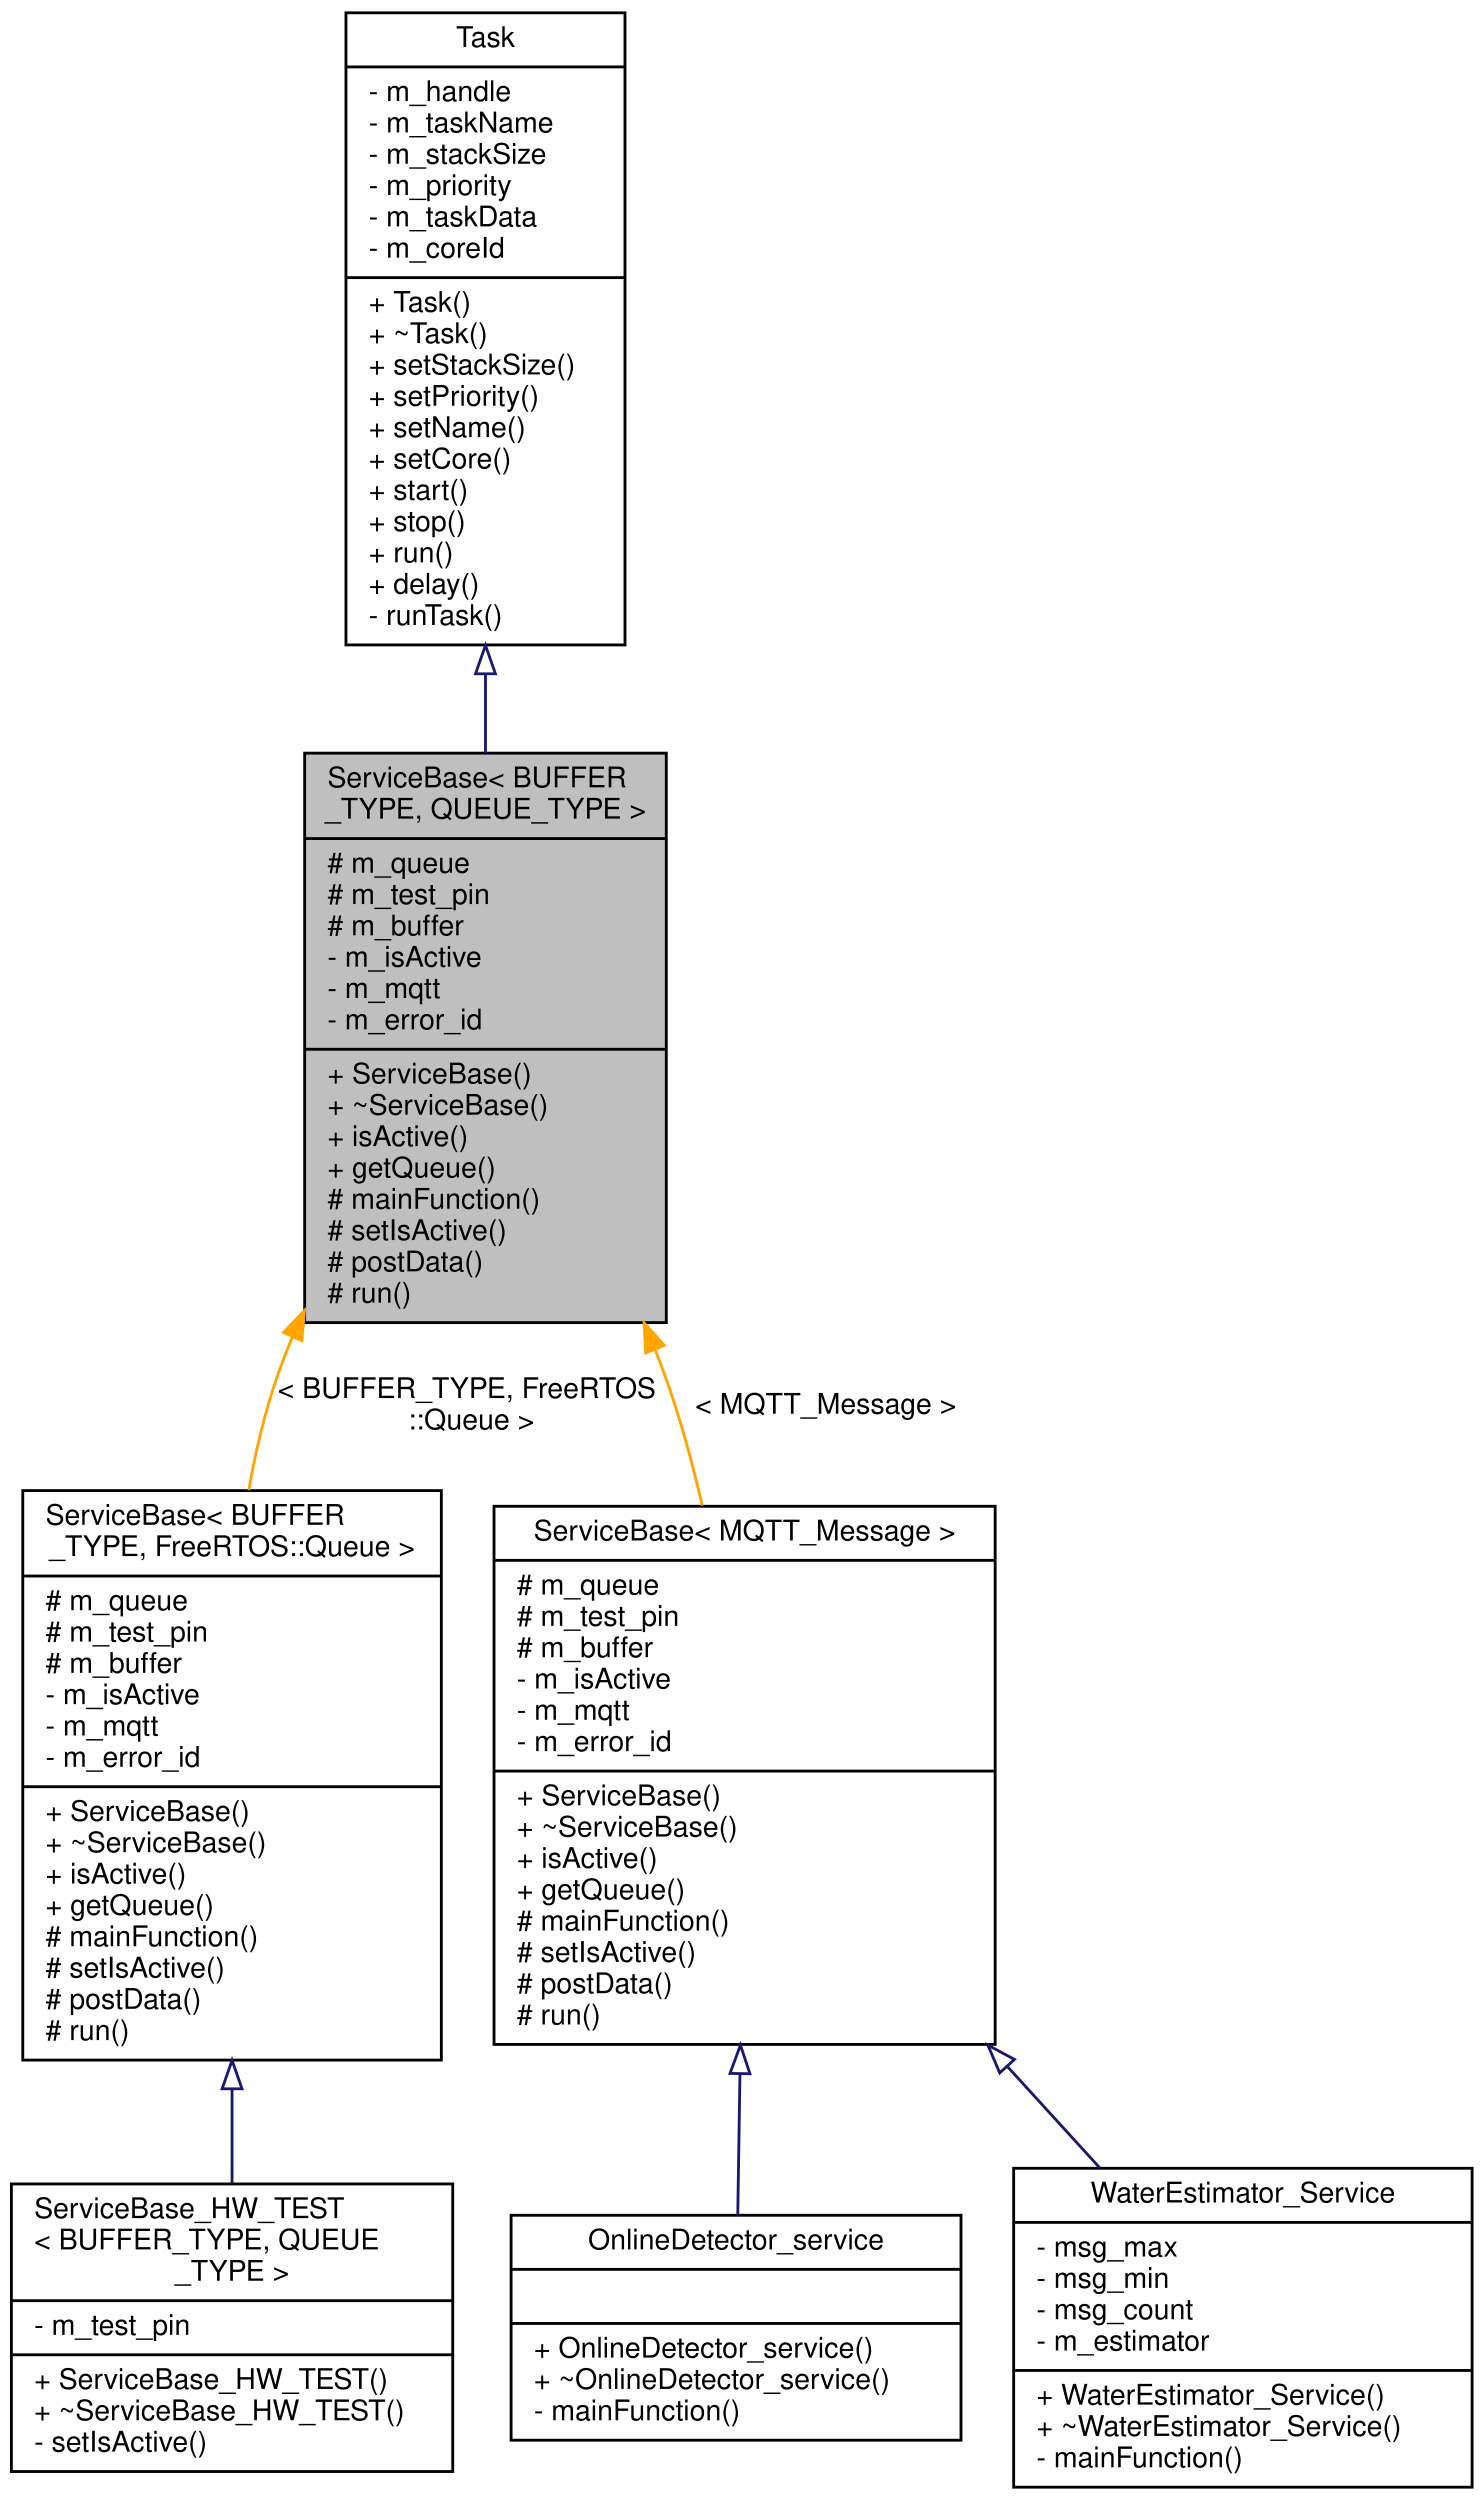
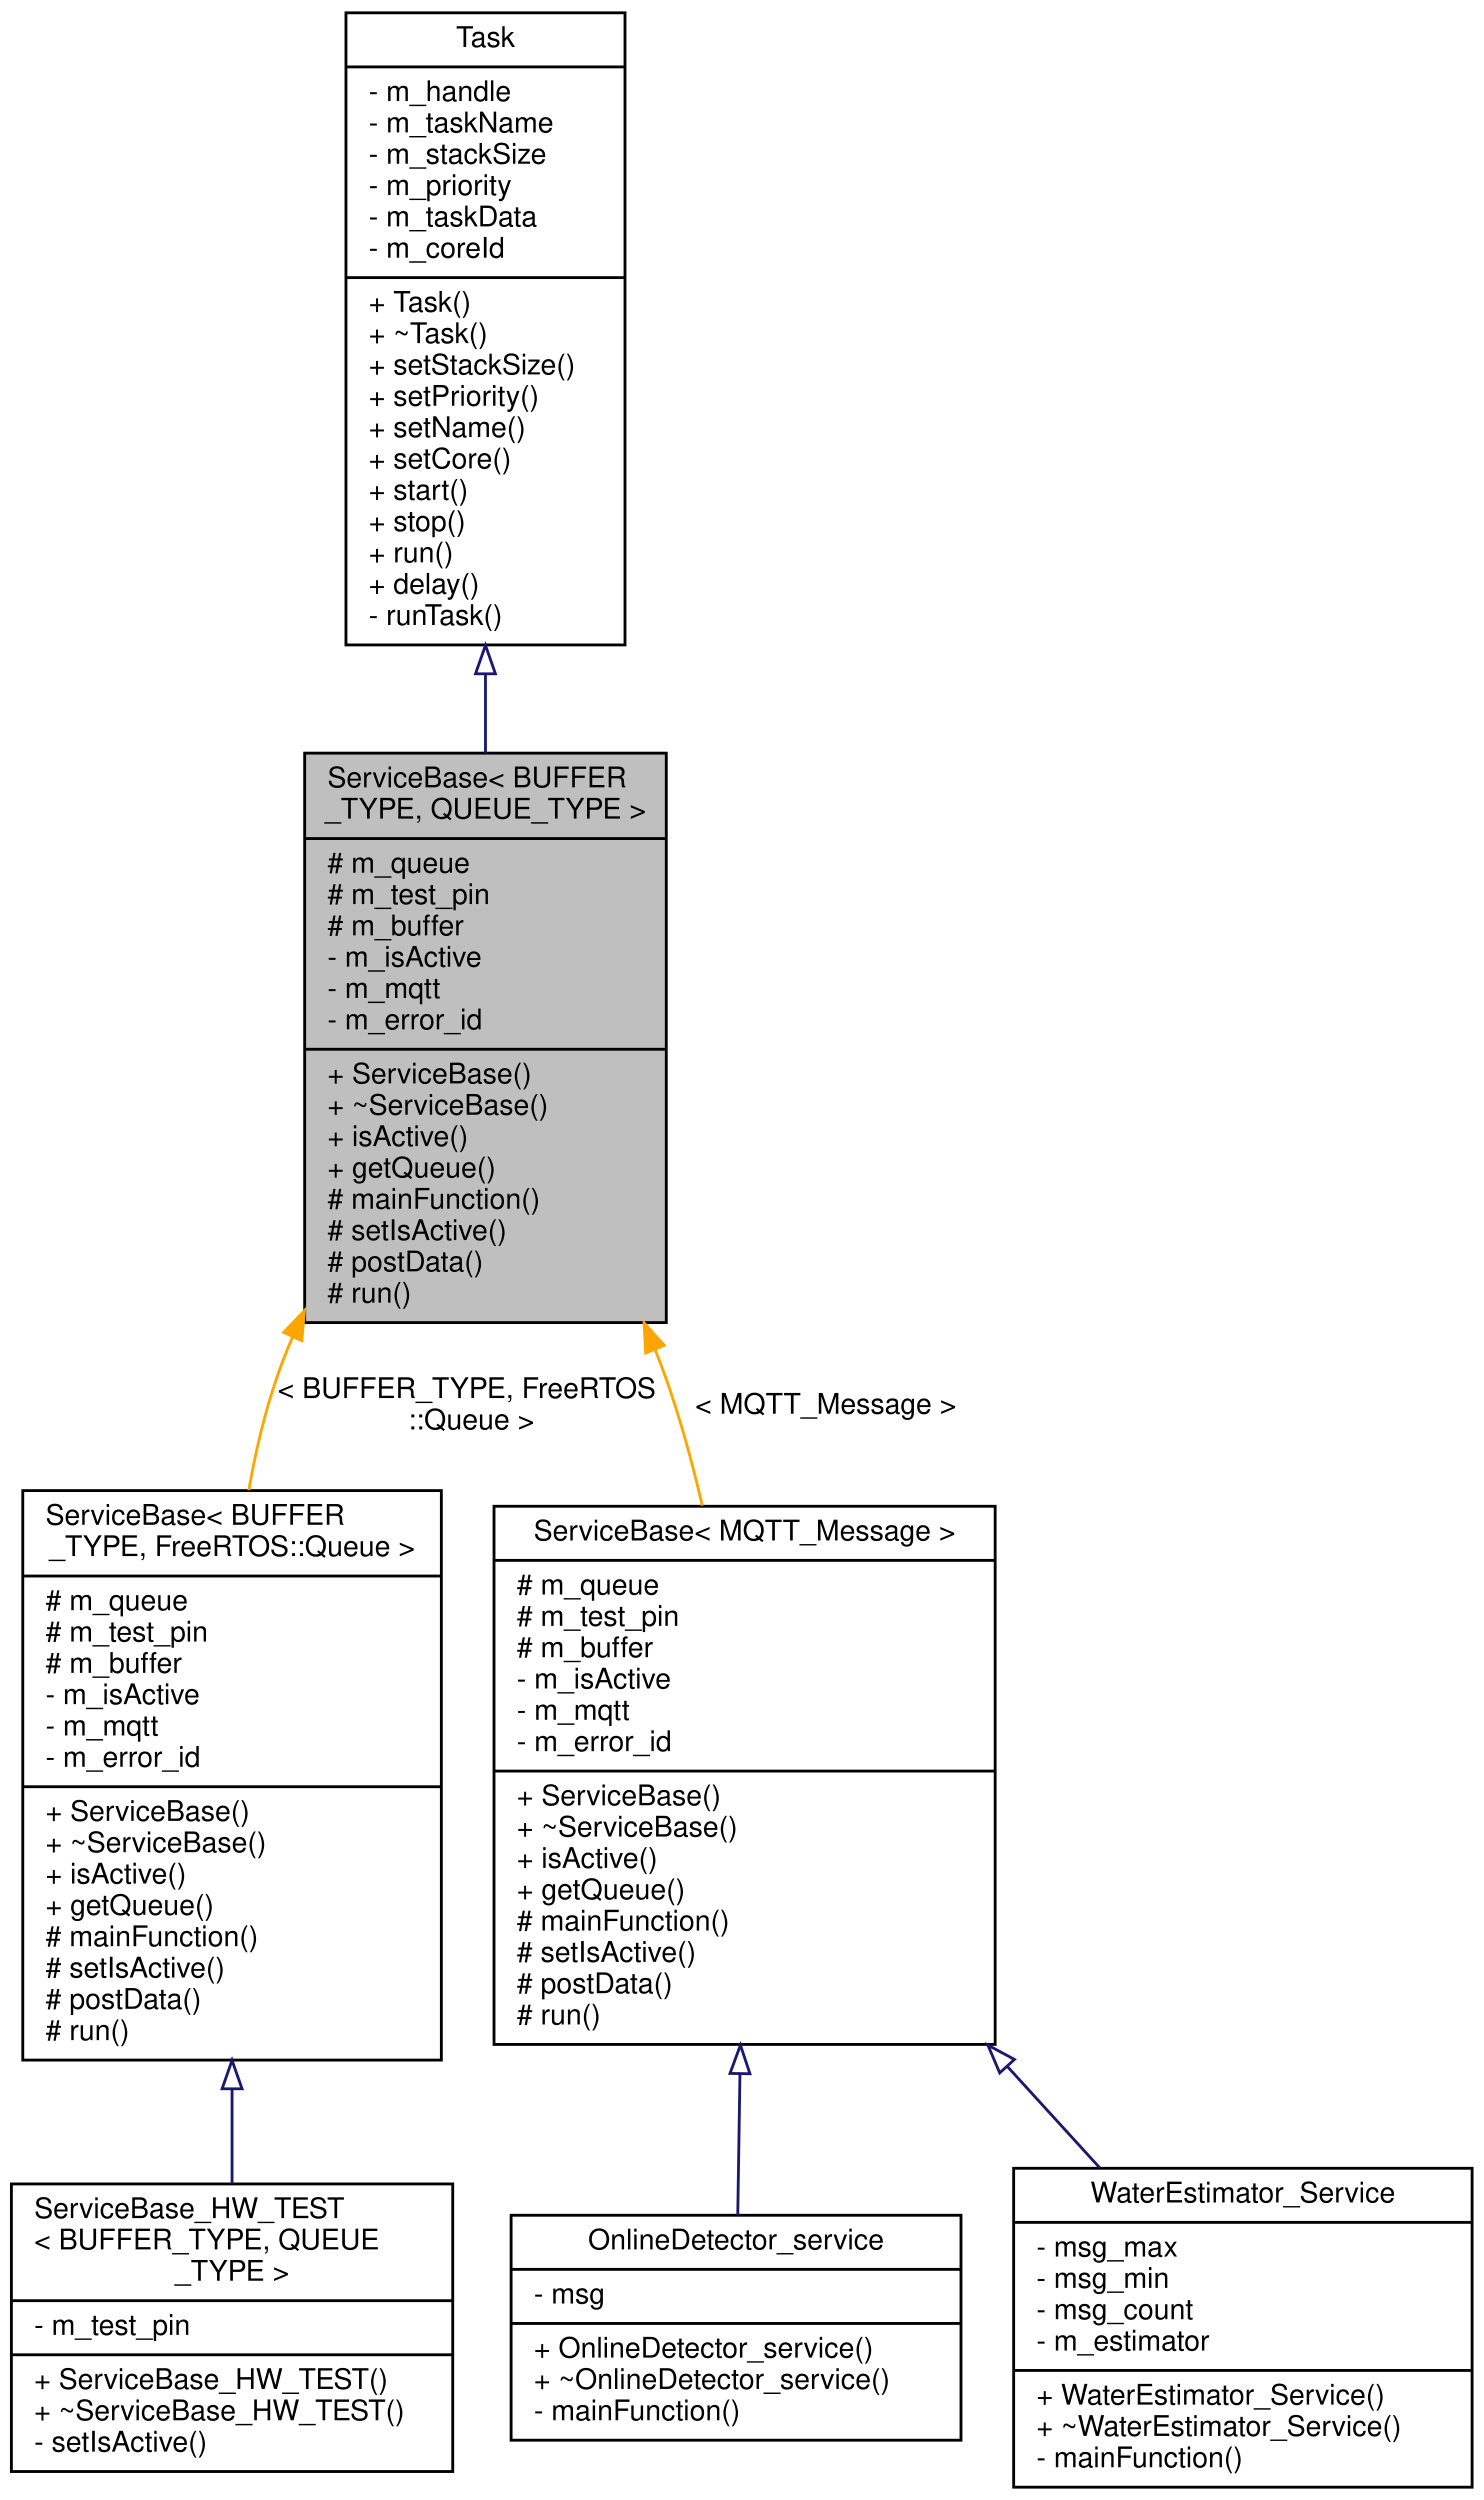
<svg xmlns="http://www.w3.org/2000/svg" xmlns:xlink="http://www.w3.org/1999/xlink" width="521pt" height="878pt" viewBox="0.00 0.00 521.00 878.00">
  <g id="graph0" class="graph" transform="scale(1 1) rotate(0) translate(4 874)">
    <g id="node1" class="node">
      <g id="a_node1">
        <a xlink:title=" ">
          <polygon fill="#bfbfbf" stroke="black" points="103,-409.5 103,-609.5 230,-609.5 230,-409.5 103,-409.5" />
          <text text-anchor="start" x="111" y="-597.5" font-family="Helvetica,sans-Serif" font-size="10.00">ServiceBase&lt; BUFFER</text>
          <text text-anchor="middle" x="166.5" y="-586.5" font-family="Helvetica,sans-Serif" font-size="10.00">_TYPE, QUEUE_TYPE &gt;</text>
          <polyline fill="none" stroke="black" points="103,-579.5 230,-579.5 " />
          <text text-anchor="start" x="111" y="-567.5" font-family="Helvetica,sans-Serif" font-size="10.00"># m_queue</text>
          <text text-anchor="start" x="111" y="-556.5" font-family="Helvetica,sans-Serif" font-size="10.00"># m_test_pin</text>
          <text text-anchor="start" x="111" y="-545.5" font-family="Helvetica,sans-Serif" font-size="10.00"># m_buffer</text>
          <text text-anchor="start" x="111" y="-534.5" font-family="Helvetica,sans-Serif" font-size="10.00">- m_isActive</text>
          <text text-anchor="start" x="111" y="-523.5" font-family="Helvetica,sans-Serif" font-size="10.00">- m_mqtt</text>
          <text text-anchor="start" x="111" y="-512.5" font-family="Helvetica,sans-Serif" font-size="10.00">- m_error_id</text>
          <polyline fill="none" stroke="black" points="103,-505.5 230,-505.5 " />
          <text text-anchor="start" x="111" y="-493.5" font-family="Helvetica,sans-Serif" font-size="10.00">+ ServiceBase()</text>
          <text text-anchor="start" x="111" y="-482.5" font-family="Helvetica,sans-Serif" font-size="10.00">+ ~ServiceBase()</text>
          <text text-anchor="start" x="111" y="-471.5" font-family="Helvetica,sans-Serif" font-size="10.00">+ isActive()</text>
          <text text-anchor="start" x="111" y="-460.5" font-family="Helvetica,sans-Serif" font-size="10.00">+ getQueue()</text>
          <text text-anchor="start" x="111" y="-449.5" font-family="Helvetica,sans-Serif" font-size="10.00"># mainFunction()</text>
          <text text-anchor="start" x="111" y="-438.5" font-family="Helvetica,sans-Serif" font-size="10.00"># setIsActive()</text>
          <text text-anchor="start" x="111" y="-427.5" font-family="Helvetica,sans-Serif" font-size="10.00"># postData()</text>
          <text text-anchor="start" x="111" y="-416.5" font-family="Helvetica,sans-Serif" font-size="10.00"># run()</text>
        </a>
      </g>
    </g>
    <g id="node3" class="node">
      <g id="a_node3">
        <a xlink:href="../../d4/d82/class_service_base.html" target="_top" xlink:title=" ">
          <polygon fill="none" stroke="black" points="4,-150.5 4,-350.5 151,-350.5 151,-150.5 4,-150.5" />
          <text text-anchor="start" x="12" y="-338.5" font-family="Helvetica,sans-Serif" font-size="10.00">ServiceBase&lt; BUFFER</text>
          <text text-anchor="middle" x="77.5" y="-327.5" font-family="Helvetica,sans-Serif" font-size="10.00">_TYPE, FreeRTOS::Queue &gt;</text>
          <polyline fill="none" stroke="black" points="4,-320.5 151,-320.5 " />
          <text text-anchor="start" x="12" y="-308.5" font-family="Helvetica,sans-Serif" font-size="10.00"># m_queue</text>
          <text text-anchor="start" x="12" y="-297.5" font-family="Helvetica,sans-Serif" font-size="10.00"># m_test_pin</text>
          <text text-anchor="start" x="12" y="-286.5" font-family="Helvetica,sans-Serif" font-size="10.00"># m_buffer</text>
          <text text-anchor="start" x="12" y="-275.5" font-family="Helvetica,sans-Serif" font-size="10.00">- m_isActive</text>
          <text text-anchor="start" x="12" y="-264.5" font-family="Helvetica,sans-Serif" font-size="10.00">- m_mqtt</text>
          <text text-anchor="start" x="12" y="-253.5" font-family="Helvetica,sans-Serif" font-size="10.00">- m_error_id</text>
          <polyline fill="none" stroke="black" points="4,-246.5 151,-246.5 " />
          <text text-anchor="start" x="12" y="-234.5" font-family="Helvetica,sans-Serif" font-size="10.00">+ ServiceBase()</text>
          <text text-anchor="start" x="12" y="-223.5" font-family="Helvetica,sans-Serif" font-size="10.00">+ ~ServiceBase()</text>
          <text text-anchor="start" x="12" y="-212.5" font-family="Helvetica,sans-Serif" font-size="10.00">+ isActive()</text>
          <text text-anchor="start" x="12" y="-201.5" font-family="Helvetica,sans-Serif" font-size="10.00">+ getQueue()</text>
          <text text-anchor="start" x="12" y="-190.5" font-family="Helvetica,sans-Serif" font-size="10.00"># mainFunction()</text>
          <text text-anchor="start" x="12" y="-179.5" font-family="Helvetica,sans-Serif" font-size="10.00"># setIsActive()</text>
          <text text-anchor="start" x="12" y="-168.5" font-family="Helvetica,sans-Serif" font-size="10.00"># postData()</text>
          <text text-anchor="start" x="12" y="-157.5" font-family="Helvetica,sans-Serif" font-size="10.00"># run()</text>
        </a>
      </g>
    </g>
    <g id="edge2" class="edge">
      <path fill="none" stroke="orange" d="M98.76,-404.53C96.84,-400.03 95.07,-395.51 93.5,-391 89.05,-378.22 85.78,-364.43 83.38,-350.66" />
      <polygon fill="orange" stroke="orange" points="95.61,-406.06 102.92,-413.73 101.99,-403.17 95.61,-406.06" />
      <text text-anchor="start" x="93.5" y="-383" font-family="Helvetica,sans-Serif" font-size="10.00"> &lt; BUFFER_TYPE, FreeRTOS</text>
      <text text-anchor="middle" x="161.5" y="-372" font-family="Helvetica,sans-Serif" font-size="10.00">::Queue &gt;</text>
    </g>
    <g id="node5" class="node">
      <g id="a_node5">
        <a xlink:href="../../d4/d82/class_service_base.html" target="_top" xlink:title=" ">
          <polygon fill="none" stroke="black" points="169.5,-156 169.5,-345 345.5,-345 345.5,-156 169.5,-156" />
          <text text-anchor="middle" x="257.5" y="-333" font-family="Helvetica,sans-Serif" font-size="10.00">ServiceBase&lt; MQTT_Message &gt;</text>
          <polyline fill="none" stroke="black" points="169.5,-326 345.5,-326 " />
          <text text-anchor="start" x="177.5" y="-314" font-family="Helvetica,sans-Serif" font-size="10.00"># m_queue</text>
          <text text-anchor="start" x="177.5" y="-303" font-family="Helvetica,sans-Serif" font-size="10.00"># m_test_pin</text>
          <text text-anchor="start" x="177.5" y="-292" font-family="Helvetica,sans-Serif" font-size="10.00"># m_buffer</text>
          <text text-anchor="start" x="177.5" y="-281" font-family="Helvetica,sans-Serif" font-size="10.00">- m_isActive</text>
          <text text-anchor="start" x="177.5" y="-270" font-family="Helvetica,sans-Serif" font-size="10.00">- m_mqtt</text>
          <text text-anchor="start" x="177.5" y="-259" font-family="Helvetica,sans-Serif" font-size="10.00">- m_error_id</text>
          <polyline fill="none" stroke="black" points="169.5,-252 345.5,-252 " />
          <text text-anchor="start" x="177.5" y="-240" font-family="Helvetica,sans-Serif" font-size="10.00">+ ServiceBase()</text>
          <text text-anchor="start" x="177.5" y="-229" font-family="Helvetica,sans-Serif" font-size="10.00">+ ~ServiceBase()</text>
          <text text-anchor="start" x="177.5" y="-218" font-family="Helvetica,sans-Serif" font-size="10.00">+ isActive()</text>
          <text text-anchor="start" x="177.5" y="-207" font-family="Helvetica,sans-Serif" font-size="10.00">+ getQueue()</text>
          <text text-anchor="start" x="177.5" y="-196" font-family="Helvetica,sans-Serif" font-size="10.00"># mainFunction()</text>
          <text text-anchor="start" x="177.5" y="-185" font-family="Helvetica,sans-Serif" font-size="10.00"># setIsActive()</text>
          <text text-anchor="start" x="177.5" y="-174" font-family="Helvetica,sans-Serif" font-size="10.00"># postData()</text>
          <text text-anchor="start" x="177.5" y="-163" font-family="Helvetica,sans-Serif" font-size="10.00"># run()</text>
        </a>
      </g>
    </g>
    <g id="edge4" class="edge">
      <path fill="none" stroke="orange" d="M226.13,-399.9C227.31,-396.93 228.44,-393.95 229.5,-391 234.72,-376.47 239.06,-360.72 242.64,-345.21" />
      <polygon fill="orange" stroke="orange" points="222.78,-398.84 222.19,-409.42 229.25,-401.52 222.78,-398.84" />
      <text text-anchor="middle" x="286" y="-377.5" font-family="Helvetica,sans-Serif" font-size="10.00"> &lt; MQTT_Message &gt;</text>
    </g>
    <g id="node2" class="node">
      <g id="a_node2">
        <a xlink:href="../../d7/d6d/class_task.html" target="_top" xlink:title="Encapsulate a runnable task.">
          <polygon fill="none" stroke="black" points="117.5,-647.5 117.5,-869.5 215.5,-869.5 215.5,-647.5 117.5,-647.5" />
          <text text-anchor="middle" x="166.5" y="-857.5" font-family="Helvetica,sans-Serif" font-size="10.00">Task</text>
          <polyline fill="none" stroke="black" points="117.5,-850.5 215.5,-850.5 " />
          <text text-anchor="start" x="125.5" y="-838.5" font-family="Helvetica,sans-Serif" font-size="10.00">- m_handle</text>
          <text text-anchor="start" x="125.5" y="-827.5" font-family="Helvetica,sans-Serif" font-size="10.00">- m_taskName</text>
          <text text-anchor="start" x="125.5" y="-816.5" font-family="Helvetica,sans-Serif" font-size="10.00">- m_stackSize</text>
          <text text-anchor="start" x="125.5" y="-805.5" font-family="Helvetica,sans-Serif" font-size="10.00">- m_priority</text>
          <text text-anchor="start" x="125.5" y="-794.5" font-family="Helvetica,sans-Serif" font-size="10.00">- m_taskData</text>
          <text text-anchor="start" x="125.5" y="-783.5" font-family="Helvetica,sans-Serif" font-size="10.00">- m_coreId</text>
          <polyline fill="none" stroke="black" points="117.5,-776.5 215.5,-776.5 " />
          <text text-anchor="start" x="125.5" y="-764.5" font-family="Helvetica,sans-Serif" font-size="10.00">+ Task()</text>
          <text text-anchor="start" x="125.5" y="-753.5" font-family="Helvetica,sans-Serif" font-size="10.00">+ ~Task()</text>
          <text text-anchor="start" x="125.5" y="-742.5" font-family="Helvetica,sans-Serif" font-size="10.00">+ setStackSize()</text>
          <text text-anchor="start" x="125.5" y="-731.5" font-family="Helvetica,sans-Serif" font-size="10.00">+ setPriority()</text>
          <text text-anchor="start" x="125.5" y="-720.5" font-family="Helvetica,sans-Serif" font-size="10.00">+ setName()</text>
          <text text-anchor="start" x="125.5" y="-709.5" font-family="Helvetica,sans-Serif" font-size="10.00">+ setCore()</text>
          <text text-anchor="start" x="125.5" y="-698.5" font-family="Helvetica,sans-Serif" font-size="10.00">+ start()</text>
          <text text-anchor="start" x="125.5" y="-687.5" font-family="Helvetica,sans-Serif" font-size="10.00">+ stop()</text>
          <text text-anchor="start" x="125.5" y="-676.5" font-family="Helvetica,sans-Serif" font-size="10.00">+ run()</text>
          <text text-anchor="start" x="125.5" y="-665.5" font-family="Helvetica,sans-Serif" font-size="10.00">+ delay()</text>
          <text text-anchor="start" x="125.5" y="-654.5" font-family="Helvetica,sans-Serif" font-size="10.00">- runTask()</text>
        </a>
      </g>
    </g>
    <g id="edge1" class="edge">
      <path fill="none" stroke="midnightblue" d="M166.5,-637.29C166.5,-627.98 166.5,-618.65 166.5,-609.51" />
      <polygon fill="none" stroke="midnightblue" points="163,-637.36 166.5,-647.36 170,-637.36 163,-637.36" />
    </g>
    <g id="node4" class="node">
      <g id="a_node4">
        <a xlink:href="../../dc/d61/class_service_base___h_w___t_e_s_t.html" target="_top" xlink:title=" ">
          <polygon fill="none" stroke="black" points="0,-6 0,-107 155,-107 155,-6 0,-6" />
          <text text-anchor="start" x="8" y="-95" font-family="Helvetica,sans-Serif" font-size="10.00">ServiceBase_HW_TEST</text>
          <text text-anchor="start" x="8" y="-84" font-family="Helvetica,sans-Serif" font-size="10.00">&lt; BUFFER_TYPE, QUEUE</text>
          <text text-anchor="middle" x="77.5" y="-73" font-family="Helvetica,sans-Serif" font-size="10.00">_TYPE &gt;</text>
          <polyline fill="none" stroke="black" points="0,-66 155,-66 " />
          <text text-anchor="start" x="8" y="-54" font-family="Helvetica,sans-Serif" font-size="10.00">- m_test_pin</text>
          <polyline fill="none" stroke="black" points="0,-47 155,-47 " />
          <text text-anchor="start" x="8" y="-35" font-family="Helvetica,sans-Serif" font-size="10.00">+ ServiceBase_HW_TEST()</text>
          <text text-anchor="start" x="8" y="-24" font-family="Helvetica,sans-Serif" font-size="10.00">+ ~ServiceBase_HW_TEST()</text>
          <text text-anchor="start" x="8" y="-13" font-family="Helvetica,sans-Serif" font-size="10.00">- setIsActive()</text>
        </a>
      </g>
    </g>
    <g id="edge3" class="edge">
      <path fill="none" stroke="midnightblue" d="M77.5,-140.22C77.5,-128.68 77.5,-117.41 77.5,-107.08" />
      <polygon fill="none" stroke="midnightblue" points="74,-140.41 77.5,-150.41 81,-140.41 74,-140.41" />
    </g>
    <g id="node6" class="node">
      <g id="a_node6">
        <a xlink:href="../../db/db4/class_online_detector__service.html" target="_top" xlink:title=" ">
          <polygon fill="none" stroke="black" points="175.5,-17 175.5,-96 333.5,-96 333.5,-17 175.5,-17" />
          <text text-anchor="middle" x="254.5" y="-84" font-family="Helvetica,sans-Serif" font-size="10.00">OnlineDetector_service</text>
          <polyline fill="none" stroke="black" points="175.5,-77 333.5,-77 " />
-           <text text-anchor="middle" x="254.5" y="-65" font-family="Helvetica,sans-Serif" font-size="10.00"> </text>
+           <text text-anchor="start" x="183.5" y="-65" font-family="Helvetica,sans-Serif" font-size="10.00">- msg</text>
          <polyline fill="none" stroke="black" points="175.5,-58 333.5,-58 " />
          <text text-anchor="start" x="183.5" y="-46" font-family="Helvetica,sans-Serif" font-size="10.00">+ OnlineDetector_service()</text>
          <text text-anchor="start" x="183.5" y="-35" font-family="Helvetica,sans-Serif" font-size="10.00">+ ~OnlineDetector_service()</text>
          <text text-anchor="start" x="183.5" y="-24" font-family="Helvetica,sans-Serif" font-size="10.00">- mainFunction()</text>
        </a>
      </g>
    </g>
    <g id="edge5" class="edge">
      <path fill="none" stroke="midnightblue" d="M255.87,-145.36C255.6,-127.74 255.33,-110.5 255.1,-96.02" />
      <polygon fill="none" stroke="midnightblue" points="252.38,-145.81 256.04,-155.75 259.38,-145.7 252.38,-145.81" />
    </g>
    <g id="node7" class="node">
      <g id="a_node7">
        <a xlink:href="../../d6/da4/class_water_estimator___service.html" target="_top" xlink:title=" ">
          <polygon fill="none" stroke="black" points="352,-0.5 352,-112.5 513,-112.5 513,-0.5 352,-0.5" />
          <text text-anchor="middle" x="432.5" y="-100.5" font-family="Helvetica,sans-Serif" font-size="10.00">WaterEstimator_Service</text>
          <polyline fill="none" stroke="black" points="352,-93.5 513,-93.5 " />
          <text text-anchor="start" x="360" y="-81.5" font-family="Helvetica,sans-Serif" font-size="10.00">- msg_max</text>
          <text text-anchor="start" x="360" y="-70.5" font-family="Helvetica,sans-Serif" font-size="10.00">- msg_min</text>
          <text text-anchor="start" x="360" y="-59.5" font-family="Helvetica,sans-Serif" font-size="10.00">- msg_count</text>
          <text text-anchor="start" x="360" y="-48.5" font-family="Helvetica,sans-Serif" font-size="10.00">- m_estimator</text>
          <polyline fill="none" stroke="black" points="352,-41.5 513,-41.5 " />
          <text text-anchor="start" x="360" y="-29.5" font-family="Helvetica,sans-Serif" font-size="10.00">+ WaterEstimator_Service()</text>
          <text text-anchor="start" x="360" y="-18.5" font-family="Helvetica,sans-Serif" font-size="10.00">+ ~WaterEstimator_Service()</text>
          <text text-anchor="start" x="360" y="-7.5" font-family="Helvetica,sans-Serif" font-size="10.00">- mainFunction()</text>
        </a>
      </g>
    </g>
    <g id="edge6" class="edge">
      <path fill="none" stroke="midnightblue" d="M349.88,-148.14C361.01,-135.94 372.03,-123.85 382.22,-112.67" />
      <polygon fill="none" stroke="midnightblue" points="347.1,-146 342.95,-155.75 352.27,-150.72 347.1,-146" />
    </g>
  </g>
</svg>
